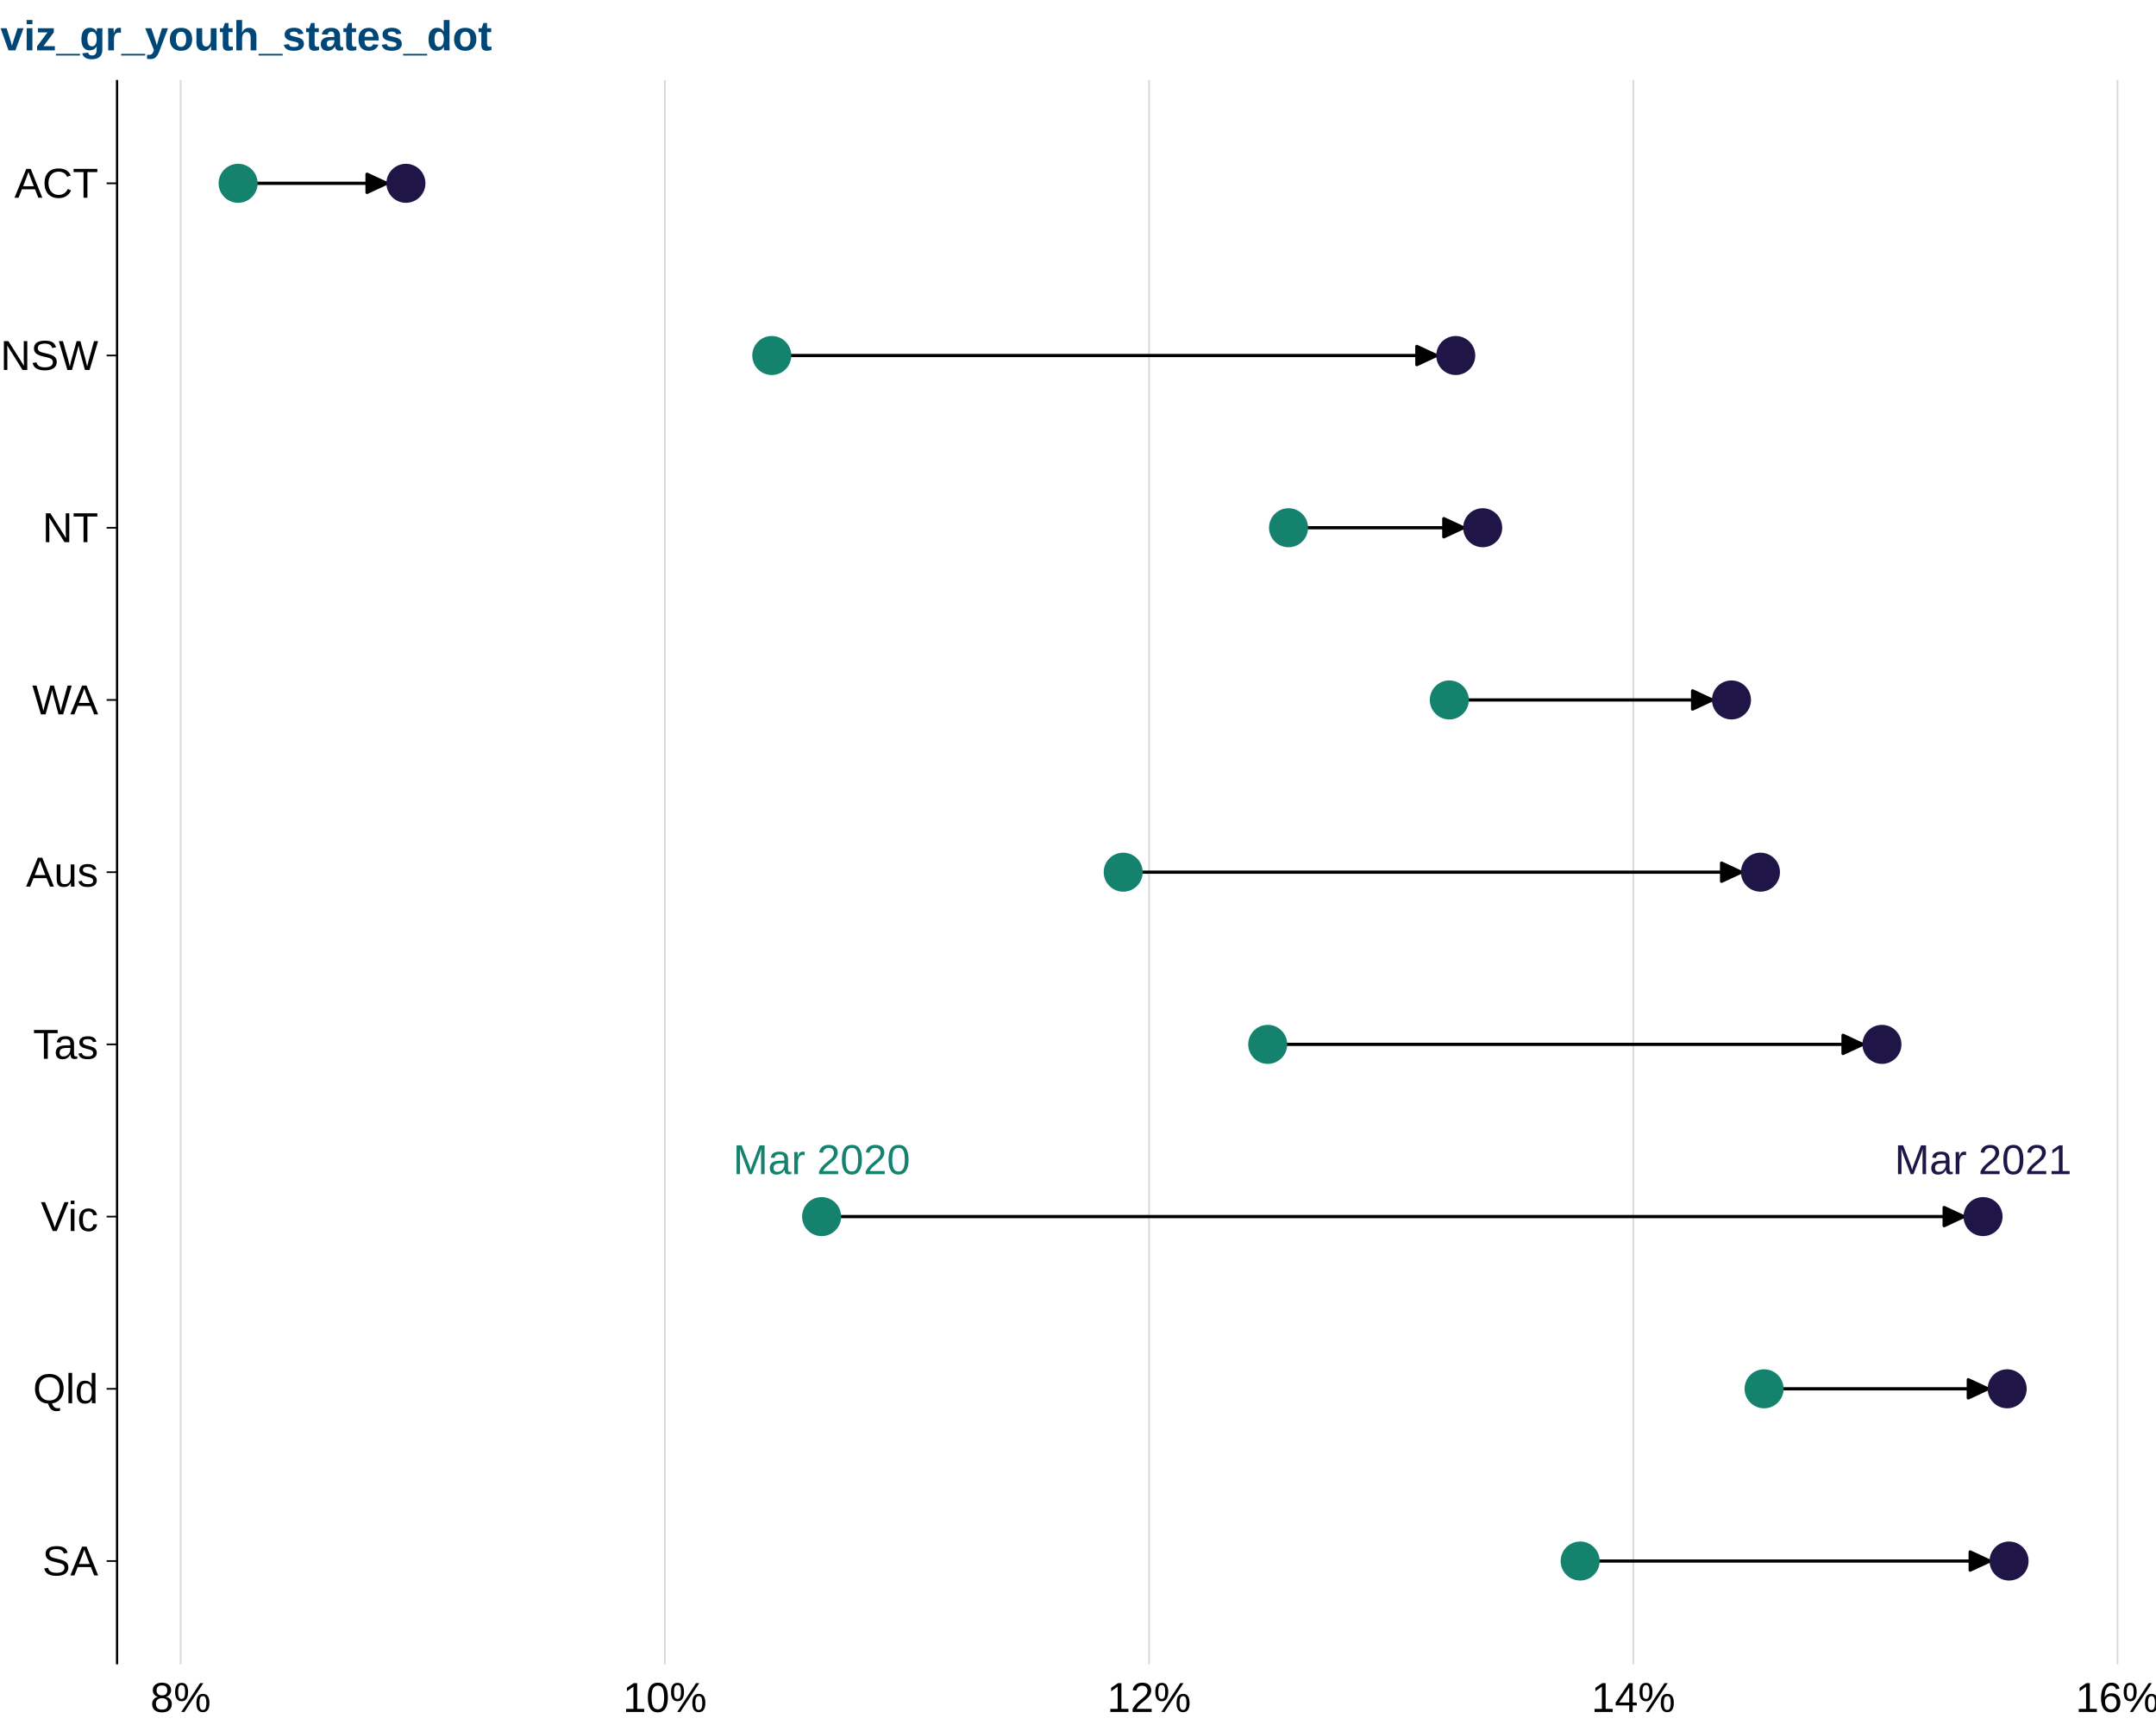
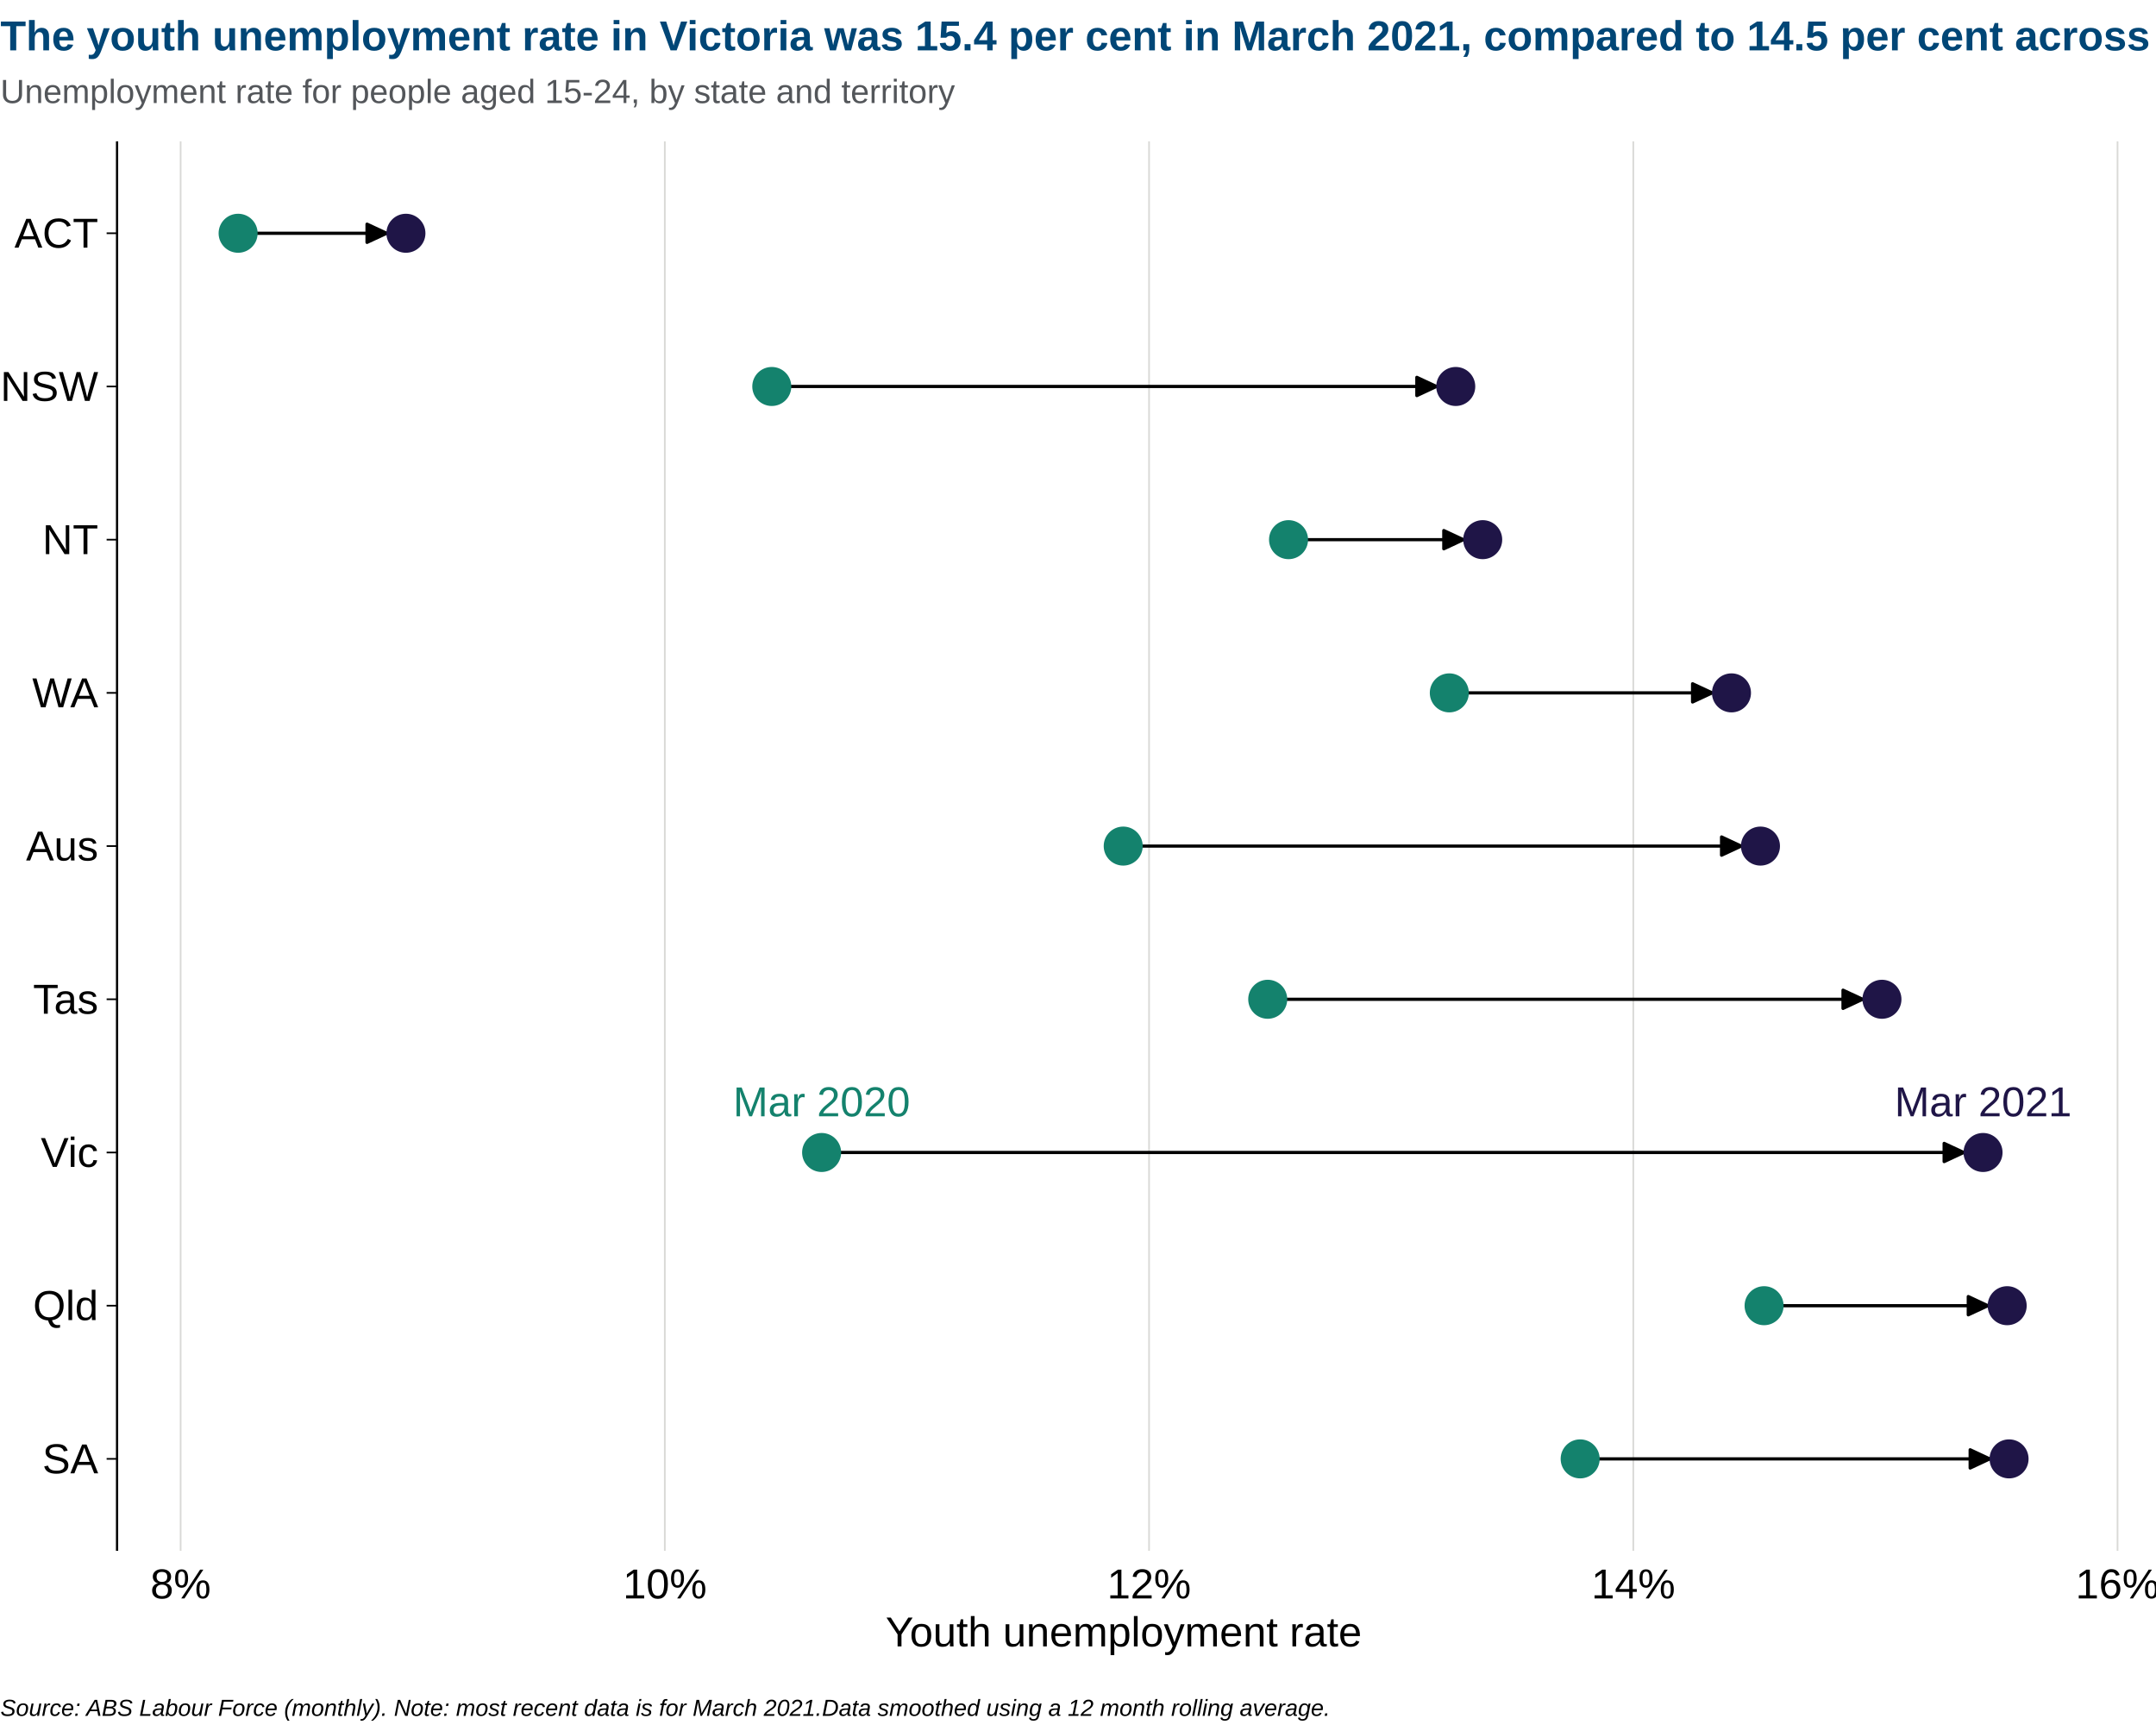
<svg xmlns="http://www.w3.org/2000/svg" viewBox="0 0 720.00 576.00">
  <defs>
    <style type="text/css">
    line, polyline, polygon, path, rect, circle {
      fill: none;
      stroke: #000000;
      stroke-linecap: round;
      stroke-linejoin: round;
      stroke-miterlimit: 10.00;
    }
  </style>
  </defs>
  <rect width="100%" height="100%" style="stroke: none; fill: #FFFFFF;" />
  <rect x="0.00" y="0.00" width="720.00" height="576.00" style="stroke-width: 0.75; stroke: none; fill: #FFFFFF;" />
  <defs>
-     <clipPath id="cpMzkuMDl8NzExLjM2fDU1NS43NXwyNi43MQ==">
-       <rect x="39.09" y="26.71" width="672.27" height="529.05" />
+     <clipPath id="cpMzkuMDl8NzExLjM2fDUxNy44NHw0Ny4yMA==">
+       <rect x="39.09" y="47.20" width="672.27" height="470.64" />
    </clipPath>
  </defs>
-   <rect x="39.09" y="26.71" width="672.27" height="529.05" style="stroke-width: 0.75; stroke: none; fill: #FFFFFF;" clip-path="url(#cpMzkuMDl8NzExLjM2fDU1NS43NXwyNi43MQ==)" />
-   <polyline points="60.32,555.75 60.32,26.71 " style="stroke-width: 0.56; stroke: #D9D9D6; stroke-linecap: butt;" clip-path="url(#cpMzkuMDl8NzExLjM2fDU1NS43NXwyNi43MQ==)" />
-   <polyline points="222.02,555.75 222.02,26.71 " style="stroke-width: 0.56; stroke: #D9D9D6; stroke-linecap: butt;" clip-path="url(#cpMzkuMDl8NzExLjM2fDU1NS43NXwyNi43MQ==)" />
-   <polyline points="383.73,555.75 383.73,26.71 " style="stroke-width: 0.56; stroke: #D9D9D6; stroke-linecap: butt;" clip-path="url(#cpMzkuMDl8NzExLjM2fDU1NS43NXwyNi43MQ==)" />
-   <polyline points="545.44,555.75 545.44,26.71 " style="stroke-width: 0.56; stroke: #D9D9D6; stroke-linecap: butt;" clip-path="url(#cpMzkuMDl8NzExLjM2fDU1NS43NXwyNi43MQ==)" />
-   <polyline points="707.15,555.75 707.15,26.71 " style="stroke-width: 0.56; stroke: #D9D9D6; stroke-linecap: butt;" clip-path="url(#cpMzkuMDl8NzExLjM2fDU1NS43NXwyNi43MQ==)" />
-   <line x1="79.52" y1="61.21" x2="129.09" y2="61.21" style="stroke-width: 1.07; stroke-linecap: butt;" clip-path="url(#cpMzkuMDl8NzExLjM2fDU1NS43NXwyNi43MQ==)" />
-   <polygon points="122.57,64.25 129.09,61.21 122.57,58.17 " style="stroke-width: 1.07; stroke-linecap: butt; fill: #000000;" clip-path="url(#cpMzkuMDl8NzExLjM2fDU1NS43NXwyNi43MQ==)" />
-   <line x1="375.10" y1="291.23" x2="581.45" y2="291.23" style="stroke-width: 1.07; stroke-linecap: butt;" clip-path="url(#cpMzkuMDl8NzExLjM2fDU1NS43NXwyNi43MQ==)" />
-   <polygon points="574.92,294.27 581.45,291.23 574.92,288.19 " style="stroke-width: 1.07; stroke-linecap: butt; fill: #000000;" clip-path="url(#cpMzkuMDl8NzExLjM2fDU1NS43NXwyNi43MQ==)" />
-   <line x1="257.74" y1="118.71" x2="479.68" y2="118.71" style="stroke-width: 1.07; stroke-linecap: butt;" clip-path="url(#cpMzkuMDl8NzExLjM2fDU1NS43NXwyNi43MQ==)" />
-   <polygon points="473.16,121.76 479.68,118.71 473.16,115.67 " style="stroke-width: 1.07; stroke-linecap: butt; fill: #000000;" clip-path="url(#cpMzkuMDl8NzExLjM2fDU1NS43NXwyNi43MQ==)" />
-   <line x1="430.31" y1="176.22" x2="488.68" y2="176.22" style="stroke-width: 1.07; stroke-linecap: butt;" clip-path="url(#cpMzkuMDl8NzExLjM2fDU1NS43NXwyNi43MQ==)" />
-   <polygon points="482.16,179.26 488.68,176.22 482.16,173.18 " style="stroke-width: 1.07; stroke-linecap: butt; fill: #000000;" clip-path="url(#cpMzkuMDl8NzExLjM2fDU1NS43NXwyNi43MQ==)" />
-   <line x1="589.12" y1="463.74" x2="663.83" y2="463.74" style="stroke-width: 1.07; stroke-linecap: butt;" clip-path="url(#cpMzkuMDl8NzExLjM2fDU1NS43NXwyNi43MQ==)" />
-   <polygon points="657.31,466.79 663.83,463.74 657.31,460.70 " style="stroke-width: 1.07; stroke-linecap: butt; fill: #000000;" clip-path="url(#cpMzkuMDl8NzExLjM2fDU1NS43NXwyNi43MQ==)" />
-   <line x1="527.70" y1="521.25" x2="664.46" y2="521.25" style="stroke-width: 1.07; stroke-linecap: butt;" clip-path="url(#cpMzkuMDl8NzExLjM2fDU1NS43NXwyNi43MQ==)" />
-   <polygon points="657.94,524.29 664.46,521.25 657.94,518.21 " style="stroke-width: 1.07; stroke-linecap: butt; fill: #000000;" clip-path="url(#cpMzkuMDl8NzExLjM2fDU1NS43NXwyNi43MQ==)" />
-   <line x1="423.36" y1="348.73" x2="622.01" y2="348.73" style="stroke-width: 1.07; stroke-linecap: butt;" clip-path="url(#cpMzkuMDl8NzExLjM2fDU1NS43NXwyNi43MQ==)" />
-   <polygon points="615.48,351.78 622.01,348.73 615.48,345.69 " style="stroke-width: 1.07; stroke-linecap: butt; fill: #000000;" clip-path="url(#cpMzkuMDl8NzExLjM2fDU1NS43NXwyNi43MQ==)" />
-   <line x1="274.38" y1="406.24" x2="655.77" y2="406.24" style="stroke-width: 1.07; stroke-linecap: butt;" clip-path="url(#cpMzkuMDl8NzExLjM2fDU1NS43NXwyNi43MQ==)" />
-   <polygon points="649.25,409.28 655.77,406.24 649.25,403.20 " style="stroke-width: 1.07; stroke-linecap: butt; fill: #000000;" clip-path="url(#cpMzkuMDl8NzExLjM2fDU1NS43NXwyNi43MQ==)" />
-   <line x1="484.00" y1="233.72" x2="571.76" y2="233.72" style="stroke-width: 1.07; stroke-linecap: butt;" clip-path="url(#cpMzkuMDl8NzExLjM2fDU1NS43NXwyNi43MQ==)" />
-   <polygon points="565.24,236.77 571.76,233.72 565.24,230.68 " style="stroke-width: 1.07; stroke-linecap: butt; fill: #000000;" clip-path="url(#cpMzkuMDl8NzExLjM2fDU1NS43NXwyNi43MQ==)" />
-   <circle cx="375.10" cy="291.23" r="4.62pt" style="stroke-width: 0.71; stroke: #14826D; fill: #14826D;" clip-path="url(#cpMzkuMDl8NzExLjM2fDU1NS43NXwyNi43MQ==)" />
-   <circle cx="587.91" cy="291.23" r="4.62pt" style="stroke-width: 0.71; stroke: #1F1547; fill: #1F1547;" clip-path="url(#cpMzkuMDl8NzExLjM2fDU1NS43NXwyNi43MQ==)" />
-   <circle cx="257.74" cy="118.71" r="4.62pt" style="stroke-width: 0.71; stroke: #14826D; fill: #14826D;" clip-path="url(#cpMzkuMDl8NzExLjM2fDU1NS43NXwyNi43MQ==)" />
-   <circle cx="486.15" cy="118.71" r="4.62pt" style="stroke-width: 0.71; stroke: #1F1547; fill: #1F1547;" clip-path="url(#cpMzkuMDl8NzExLjM2fDU1NS43NXwyNi43MQ==)" />
-   <circle cx="589.12" cy="463.74" r="4.62pt" style="stroke-width: 0.71; stroke: #14826D; fill: #14826D;" clip-path="url(#cpMzkuMDl8NzExLjM2fDU1NS43NXwyNi43MQ==)" />
-   <circle cx="670.30" cy="463.74" r="4.62pt" style="stroke-width: 0.71; stroke: #1F1547; fill: #1F1547;" clip-path="url(#cpMzkuMDl8NzExLjM2fDU1NS43NXwyNi43MQ==)" />
-   <circle cx="423.36" cy="348.73" r="4.62pt" style="stroke-width: 0.71; stroke: #14826D; fill: #14826D;" clip-path="url(#cpMzkuMDl8NzExLjM2fDU1NS43NXwyNi43MQ==)" />
-   <circle cx="628.48" cy="348.73" r="4.62pt" style="stroke-width: 0.71; stroke: #1F1547; fill: #1F1547;" clip-path="url(#cpMzkuMDl8NzExLjM2fDU1NS43NXwyNi43MQ==)" />
-   <circle cx="79.52" cy="61.21" r="4.62pt" style="stroke-width: 0.71; stroke: #14826D; fill: #14826D;" clip-path="url(#cpMzkuMDl8NzExLjM2fDU1NS43NXwyNi43MQ==)" />
-   <circle cx="135.56" cy="61.21" r="4.62pt" style="stroke-width: 0.71; stroke: #1F1547; fill: #1F1547;" clip-path="url(#cpMzkuMDl8NzExLjM2fDU1NS43NXwyNi43MQ==)" />
-   <circle cx="484.00" cy="233.72" r="4.62pt" style="stroke-width: 0.71; stroke: #14826D; fill: #14826D;" clip-path="url(#cpMzkuMDl8NzExLjM2fDU1NS43NXwyNi43MQ==)" />
-   <circle cx="578.23" cy="233.72" r="4.62pt" style="stroke-width: 0.71; stroke: #1F1547; fill: #1F1547;" clip-path="url(#cpMzkuMDl8NzExLjM2fDU1NS43NXwyNi43MQ==)" />
-   <circle cx="430.31" cy="176.22" r="4.62pt" style="stroke-width: 0.71; stroke: #14826D; fill: #14826D;" clip-path="url(#cpMzkuMDl8NzExLjM2fDU1NS43NXwyNi43MQ==)" />
-   <circle cx="495.15" cy="176.22" r="4.62pt" style="stroke-width: 0.71; stroke: #1F1547; fill: #1F1547;" clip-path="url(#cpMzkuMDl8NzExLjM2fDU1NS43NXwyNi43MQ==)" />
-   <circle cx="274.38" cy="406.24" r="4.62pt" style="stroke-width: 0.71; stroke: #14826D; fill: #14826D;" clip-path="url(#cpMzkuMDl8NzExLjM2fDU1NS43NXwyNi43MQ==)" />
-   <circle cx="662.24" cy="406.24" r="4.62pt" style="stroke-width: 0.71; stroke: #1F1547; fill: #1F1547;" clip-path="url(#cpMzkuMDl8NzExLjM2fDU1NS43NXwyNi43MQ==)" />
-   <circle cx="527.70" cy="521.25" r="4.62pt" style="stroke-width: 0.71; stroke: #14826D; fill: #14826D;" clip-path="url(#cpMzkuMDl8NzExLjM2fDU1NS43NXwyNi43MQ==)" />
-   <circle cx="670.93" cy="521.25" r="4.62pt" style="stroke-width: 0.71; stroke: #1F1547; fill: #1F1547;" clip-path="url(#cpMzkuMDl8NzExLjM2fDU1NS43NXwyNi43MQ==)" />
-   <g clip-path="url(#cpMzkuMDl8NzExLjM2fDU1NS43NXwyNi43MQ==)">
-     <text x="244.82" y="392.07" style="font-size: 14.00px; fill: #14826D; font-family: Liberation Sans;" textLength="59.11px" lengthAdjust="spacingAndGlyphs">Mar 2020</text>
+   <rect x="39.09" y="47.20" width="672.27" height="470.64" style="stroke-width: 0.75; stroke: none; fill: #FFFFFF;" clip-path="url(#cpMzkuMDl8NzExLjM2fDUxNy44NHw0Ny4yMA==)" />
+   <polyline points="60.32,517.84 60.32,47.20 " style="stroke-width: 0.56; stroke: #D9D9D6; stroke-linecap: butt;" clip-path="url(#cpMzkuMDl8NzExLjM2fDUxNy44NHw0Ny4yMA==)" />
+   <polyline points="222.02,517.84 222.02,47.20 " style="stroke-width: 0.56; stroke: #D9D9D6; stroke-linecap: butt;" clip-path="url(#cpMzkuMDl8NzExLjM2fDUxNy44NHw0Ny4yMA==)" />
+   <polyline points="383.73,517.84 383.73,47.20 " style="stroke-width: 0.56; stroke: #D9D9D6; stroke-linecap: butt;" clip-path="url(#cpMzkuMDl8NzExLjM2fDUxNy44NHw0Ny4yMA==)" />
+   <polyline points="545.44,517.84 545.44,47.20 " style="stroke-width: 0.56; stroke: #D9D9D6; stroke-linecap: butt;" clip-path="url(#cpMzkuMDl8NzExLjM2fDUxNy44NHw0Ny4yMA==)" />
+   <polyline points="707.15,517.84 707.15,47.20 " style="stroke-width: 0.56; stroke: #D9D9D6; stroke-linecap: butt;" clip-path="url(#cpMzkuMDl8NzExLjM2fDUxNy44NHw0Ny4yMA==)" />
+   <line x1="79.52" y1="77.89" x2="129.09" y2="77.89" style="stroke-width: 1.07; stroke-linecap: butt;" clip-path="url(#cpMzkuMDl8NzExLjM2fDUxNy44NHw0Ny4yMA==)" />
+   <polygon points="122.57,80.93 129.09,77.89 122.57,74.85 " style="stroke-width: 1.07; stroke-linecap: butt; fill: #000000;" clip-path="url(#cpMzkuMDl8NzExLjM2fDUxNy44NHw0Ny4yMA==)" />
+   <line x1="375.10" y1="282.52" x2="581.45" y2="282.52" style="stroke-width: 1.07; stroke-linecap: butt;" clip-path="url(#cpMzkuMDl8NzExLjM2fDUxNy44NHw0Ny4yMA==)" />
+   <polygon points="574.92,285.56 581.45,282.52 574.92,279.47 " style="stroke-width: 1.07; stroke-linecap: butt; fill: #000000;" clip-path="url(#cpMzkuMDl8NzExLjM2fDUxNy44NHw0Ny4yMA==)" />
+   <line x1="257.74" y1="129.05" x2="479.68" y2="129.05" style="stroke-width: 1.07; stroke-linecap: butt;" clip-path="url(#cpMzkuMDl8NzExLjM2fDUxNy44NHw0Ny4yMA==)" />
+   <polygon points="473.16,132.09 479.68,129.05 473.16,126.00 " style="stroke-width: 1.07; stroke-linecap: butt; fill: #000000;" clip-path="url(#cpMzkuMDl8NzExLjM2fDUxNy44NHw0Ny4yMA==)" />
+   <line x1="430.31" y1="180.20" x2="488.68" y2="180.20" style="stroke-width: 1.07; stroke-linecap: butt;" clip-path="url(#cpMzkuMDl8NzExLjM2fDUxNy44NHw0Ny4yMA==)" />
+   <polygon points="482.16,183.25 488.68,180.20 482.16,177.16 " style="stroke-width: 1.07; stroke-linecap: butt; fill: #000000;" clip-path="url(#cpMzkuMDl8NzExLjM2fDUxNy44NHw0Ny4yMA==)" />
+   <line x1="589.12" y1="435.99" x2="663.83" y2="435.99" style="stroke-width: 1.07; stroke-linecap: butt;" clip-path="url(#cpMzkuMDl8NzExLjM2fDUxNy44NHw0Ny4yMA==)" />
+   <polygon points="657.31,439.03 663.83,435.99 657.31,432.94 " style="stroke-width: 1.07; stroke-linecap: butt; fill: #000000;" clip-path="url(#cpMzkuMDl8NzExLjM2fDUxNy44NHw0Ny4yMA==)" />
+   <line x1="527.70" y1="487.14" x2="664.46" y2="487.14" style="stroke-width: 1.07; stroke-linecap: butt;" clip-path="url(#cpMzkuMDl8NzExLjM2fDUxNy44NHw0Ny4yMA==)" />
+   <polygon points="657.94,490.19 664.46,487.14 657.94,484.10 " style="stroke-width: 1.07; stroke-linecap: butt; fill: #000000;" clip-path="url(#cpMzkuMDl8NzExLjM2fDUxNy44NHw0Ny4yMA==)" />
+   <line x1="423.36" y1="333.67" x2="622.01" y2="333.67" style="stroke-width: 1.07; stroke-linecap: butt;" clip-path="url(#cpMzkuMDl8NzExLjM2fDUxNy44NHw0Ny4yMA==)" />
+   <polygon points="615.48,336.72 622.01,333.67 615.48,330.63 " style="stroke-width: 1.07; stroke-linecap: butt; fill: #000000;" clip-path="url(#cpMzkuMDl8NzExLjM2fDUxNy44NHw0Ny4yMA==)" />
+   <line x1="274.38" y1="384.83" x2="655.77" y2="384.83" style="stroke-width: 1.07; stroke-linecap: butt;" clip-path="url(#cpMzkuMDl8NzExLjM2fDUxNy44NHw0Ny4yMA==)" />
+   <polygon points="649.25,387.87 655.77,384.83 649.25,381.79 " style="stroke-width: 1.07; stroke-linecap: butt; fill: #000000;" clip-path="url(#cpMzkuMDl8NzExLjM2fDUxNy44NHw0Ny4yMA==)" />
+   <line x1="484.00" y1="231.36" x2="571.76" y2="231.36" style="stroke-width: 1.07; stroke-linecap: butt;" clip-path="url(#cpMzkuMDl8NzExLjM2fDUxNy44NHw0Ny4yMA==)" />
+   <polygon points="565.24,234.40 571.76,231.36 565.24,228.32 " style="stroke-width: 1.07; stroke-linecap: butt; fill: #000000;" clip-path="url(#cpMzkuMDl8NzExLjM2fDUxNy44NHw0Ny4yMA==)" />
+   <circle cx="375.10" cy="282.52" r="4.62pt" style="stroke-width: 0.71; stroke: #14826D; fill: #14826D;" clip-path="url(#cpMzkuMDl8NzExLjM2fDUxNy44NHw0Ny4yMA==)" />
+   <circle cx="587.91" cy="282.52" r="4.62pt" style="stroke-width: 0.71; stroke: #1F1547; fill: #1F1547;" clip-path="url(#cpMzkuMDl8NzExLjM2fDUxNy44NHw0Ny4yMA==)" />
+   <circle cx="257.74" cy="129.05" r="4.62pt" style="stroke-width: 0.71; stroke: #14826D; fill: #14826D;" clip-path="url(#cpMzkuMDl8NzExLjM2fDUxNy44NHw0Ny4yMA==)" />
+   <circle cx="486.15" cy="129.05" r="4.62pt" style="stroke-width: 0.71; stroke: #1F1547; fill: #1F1547;" clip-path="url(#cpMzkuMDl8NzExLjM2fDUxNy44NHw0Ny4yMA==)" />
+   <circle cx="589.12" cy="435.99" r="4.62pt" style="stroke-width: 0.71; stroke: #14826D; fill: #14826D;" clip-path="url(#cpMzkuMDl8NzExLjM2fDUxNy44NHw0Ny4yMA==)" />
+   <circle cx="670.30" cy="435.99" r="4.62pt" style="stroke-width: 0.71; stroke: #1F1547; fill: #1F1547;" clip-path="url(#cpMzkuMDl8NzExLjM2fDUxNy44NHw0Ny4yMA==)" />
+   <circle cx="423.36" cy="333.67" r="4.62pt" style="stroke-width: 0.71; stroke: #14826D; fill: #14826D;" clip-path="url(#cpMzkuMDl8NzExLjM2fDUxNy44NHw0Ny4yMA==)" />
+   <circle cx="628.48" cy="333.67" r="4.62pt" style="stroke-width: 0.71; stroke: #1F1547; fill: #1F1547;" clip-path="url(#cpMzkuMDl8NzExLjM2fDUxNy44NHw0Ny4yMA==)" />
+   <circle cx="79.52" cy="77.89" r="4.62pt" style="stroke-width: 0.71; stroke: #14826D; fill: #14826D;" clip-path="url(#cpMzkuMDl8NzExLjM2fDUxNy44NHw0Ny4yMA==)" />
+   <circle cx="135.56" cy="77.89" r="4.62pt" style="stroke-width: 0.71; stroke: #1F1547; fill: #1F1547;" clip-path="url(#cpMzkuMDl8NzExLjM2fDUxNy44NHw0Ny4yMA==)" />
+   <circle cx="484.00" cy="231.36" r="4.62pt" style="stroke-width: 0.71; stroke: #14826D; fill: #14826D;" clip-path="url(#cpMzkuMDl8NzExLjM2fDUxNy44NHw0Ny4yMA==)" />
+   <circle cx="578.23" cy="231.36" r="4.62pt" style="stroke-width: 0.71; stroke: #1F1547; fill: #1F1547;" clip-path="url(#cpMzkuMDl8NzExLjM2fDUxNy44NHw0Ny4yMA==)" />
+   <circle cx="430.31" cy="180.20" r="4.62pt" style="stroke-width: 0.71; stroke: #14826D; fill: #14826D;" clip-path="url(#cpMzkuMDl8NzExLjM2fDUxNy44NHw0Ny4yMA==)" />
+   <circle cx="495.15" cy="180.20" r="4.62pt" style="stroke-width: 0.71; stroke: #1F1547; fill: #1F1547;" clip-path="url(#cpMzkuMDl8NzExLjM2fDUxNy44NHw0Ny4yMA==)" />
+   <circle cx="274.38" cy="384.83" r="4.62pt" style="stroke-width: 0.71; stroke: #14826D; fill: #14826D;" clip-path="url(#cpMzkuMDl8NzExLjM2fDUxNy44NHw0Ny4yMA==)" />
+   <circle cx="662.24" cy="384.83" r="4.62pt" style="stroke-width: 0.71; stroke: #1F1547; fill: #1F1547;" clip-path="url(#cpMzkuMDl8NzExLjM2fDUxNy44NHw0Ny4yMA==)" />
+   <circle cx="527.70" cy="487.14" r="4.62pt" style="stroke-width: 0.71; stroke: #14826D; fill: #14826D;" clip-path="url(#cpMzkuMDl8NzExLjM2fDUxNy44NHw0Ny4yMA==)" />
+   <circle cx="670.93" cy="487.14" r="4.62pt" style="stroke-width: 0.71; stroke: #1F1547; fill: #1F1547;" clip-path="url(#cpMzkuMDl8NzExLjM2fDUxNy44NHw0Ny4yMA==)" />
+   <g clip-path="url(#cpMzkuMDl8NzExLjM2fDUxNy44NHw0Ny4yMA==)">
+     <text x="244.82" y="372.76" style="font-size: 14.00px; fill: #14826D; font-family: Liberation Sans;" textLength="59.11px" lengthAdjust="spacingAndGlyphs">Mar 2020</text>
  </g>
-   <g clip-path="url(#cpMzkuMDl8NzExLjM2fDU1NS43NXwyNi43MQ==)">
-     <text x="632.69" y="392.07" style="font-size: 14.00px; fill: #1F1547; font-family: Liberation Sans;" textLength="59.11px" lengthAdjust="spacingAndGlyphs">Mar 2021</text>
+   <g clip-path="url(#cpMzkuMDl8NzExLjM2fDUxNy44NHw0Ny4yMA==)">
+     <text x="632.69" y="372.76" style="font-size: 14.00px; fill: #1F1547; font-family: Liberation Sans;" textLength="59.11px" lengthAdjust="spacingAndGlyphs">Mar 2021</text>
  </g>
  <defs>
    <clipPath id="cpMC4wMHw3MjAuMDB8NTc2LjAwfDAuMDA=">
      <rect x="0.00" y="0.00" width="720.00" height="576.00" />
    </clipPath>
  </defs>
-   <polyline points="39.09,555.75 39.09,26.71 " style="stroke-width: 0.75; stroke-linecap: butt;" clip-path="url(#cpMC4wMHw3MjAuMDB8NTc2LjAwfDAuMDA=)" />
+   <polyline points="39.09,517.84 39.09,47.20 " style="stroke-width: 0.75; stroke-linecap: butt;" clip-path="url(#cpMC4wMHw3MjAuMDB8NTc2LjAwfDAuMDA=)" />
  <g clip-path="url(#cpMC4wMHw3MjAuMDB8NTc2LjAwfDAuMDA=)">
-     <text x="14.13" y="526.06" style="font-size: 14.00px; font-family: Liberation Sans;" textLength="18.69px" lengthAdjust="spacingAndGlyphs">SA</text>
+     <text x="14.13" y="491.96" style="font-size: 14.00px; font-family: Liberation Sans;" textLength="18.69px" lengthAdjust="spacingAndGlyphs">SA</text>
  </g>
  <g clip-path="url(#cpMC4wMHw3MjAuMDB8NTc2LjAwfDAuMDA=)">
-     <text x="11.03" y="468.56" style="font-size: 14.00px; font-family: Liberation Sans;" textLength="21.78px" lengthAdjust="spacingAndGlyphs">Qld</text>
+     <text x="11.03" y="440.80" style="font-size: 14.00px; font-family: Liberation Sans;" textLength="21.78px" lengthAdjust="spacingAndGlyphs">Qld</text>
  </g>
  <g clip-path="url(#cpMC4wMHw3MjAuMDB8NTc2LjAwfDAuMDA=)">
-     <text x="13.61" y="411.05" style="font-size: 14.00px; font-family: Liberation Sans;" textLength="19.20px" lengthAdjust="spacingAndGlyphs">Vic</text>
+     <text x="13.61" y="389.64" style="font-size: 14.00px; font-family: Liberation Sans;" textLength="19.20px" lengthAdjust="spacingAndGlyphs">Vic</text>
  </g>
  <g clip-path="url(#cpMC4wMHw3MjAuMDB8NTc2LjAwfDAuMDA=)">
-     <text x="11.03" y="353.55" style="font-size: 14.00px; font-family: Liberation Sans;" textLength="21.78px" lengthAdjust="spacingAndGlyphs">Tas</text>
+     <text x="11.03" y="338.49" style="font-size: 14.00px; font-family: Liberation Sans;" textLength="21.78px" lengthAdjust="spacingAndGlyphs">Tas</text>
  </g>
  <g clip-path="url(#cpMC4wMHw3MjAuMDB8NTc2LjAwfDAuMDA=)">
-     <text x="8.69" y="296.04" style="font-size: 14.00px; font-family: Liberation Sans;" textLength="24.12px" lengthAdjust="spacingAndGlyphs">Aus</text>
+     <text x="8.69" y="287.33" style="font-size: 14.00px; font-family: Liberation Sans;" textLength="24.12px" lengthAdjust="spacingAndGlyphs">Aus</text>
  </g>
  <g clip-path="url(#cpMC4wMHw3MjAuMDB8NTc2LjAwfDAuMDA=)">
-     <text x="10.77" y="238.54" style="font-size: 14.00px; font-family: Liberation Sans;" textLength="22.05px" lengthAdjust="spacingAndGlyphs">WA</text>
+     <text x="10.77" y="236.17" style="font-size: 14.00px; font-family: Liberation Sans;" textLength="22.05px" lengthAdjust="spacingAndGlyphs">WA</text>
  </g>
  <g clip-path="url(#cpMC4wMHw3MjAuMDB8NTc2LjAwfDAuMDA=)">
-     <text x="14.16" y="181.03" style="font-size: 14.00px; font-family: Liberation Sans;" textLength="18.66px" lengthAdjust="spacingAndGlyphs">NT</text>
+     <text x="14.16" y="185.02" style="font-size: 14.00px; font-family: Liberation Sans;" textLength="18.66px" lengthAdjust="spacingAndGlyphs">NT</text>
  </g>
  <g clip-path="url(#cpMC4wMHw3MjAuMDB8NTc2LjAwfDAuMDA=)">
-     <text x="0.14" y="123.53" style="font-size: 14.00px; font-family: Liberation Sans;" textLength="32.67px" lengthAdjust="spacingAndGlyphs">NSW</text>
+     <text x="0.14" y="133.86" style="font-size: 14.00px; font-family: Liberation Sans;" textLength="32.67px" lengthAdjust="spacingAndGlyphs">NSW</text>
  </g>
  <g clip-path="url(#cpMC4wMHw3MjAuMDB8NTc2LjAwfDAuMDA=)">
-     <text x="4.82" y="66.02" style="font-size: 14.00px; font-family: Liberation Sans;" textLength="28.00px" lengthAdjust="spacingAndGlyphs">ACT</text>
+     <text x="4.82" y="82.70" style="font-size: 14.00px; font-family: Liberation Sans;" textLength="28.00px" lengthAdjust="spacingAndGlyphs">ACT</text>
  </g>
-   <polyline points="35.61,521.25 39.09,521.25 " style="stroke-width: 0.56; stroke-linecap: butt;" clip-path="url(#cpMC4wMHw3MjAuMDB8NTc2LjAwfDAuMDA=)" />
-   <polyline points="35.61,463.74 39.09,463.74 " style="stroke-width: 0.56; stroke-linecap: butt;" clip-path="url(#cpMC4wMHw3MjAuMDB8NTc2LjAwfDAuMDA=)" />
-   <polyline points="35.61,406.24 39.09,406.24 " style="stroke-width: 0.56; stroke-linecap: butt;" clip-path="url(#cpMC4wMHw3MjAuMDB8NTc2LjAwfDAuMDA=)" />
-   <polyline points="35.61,348.73 39.09,348.73 " style="stroke-width: 0.56; stroke-linecap: butt;" clip-path="url(#cpMC4wMHw3MjAuMDB8NTc2LjAwfDAuMDA=)" />
-   <polyline points="35.61,291.23 39.09,291.23 " style="stroke-width: 0.56; stroke-linecap: butt;" clip-path="url(#cpMC4wMHw3MjAuMDB8NTc2LjAwfDAuMDA=)" />
-   <polyline points="35.61,233.72 39.09,233.72 " style="stroke-width: 0.56; stroke-linecap: butt;" clip-path="url(#cpMC4wMHw3MjAuMDB8NTc2LjAwfDAuMDA=)" />
-   <polyline points="35.61,176.22 39.09,176.22 " style="stroke-width: 0.56; stroke-linecap: butt;" clip-path="url(#cpMC4wMHw3MjAuMDB8NTc2LjAwfDAuMDA=)" />
-   <polyline points="35.61,118.71 39.09,118.71 " style="stroke-width: 0.56; stroke-linecap: butt;" clip-path="url(#cpMC4wMHw3MjAuMDB8NTc2LjAwfDAuMDA=)" />
-   <polyline points="35.61,61.21 39.09,61.21 " style="stroke-width: 0.56; stroke-linecap: butt;" clip-path="url(#cpMC4wMHw3MjAuMDB8NTc2LjAwfDAuMDA=)" />
+   <polyline points="35.61,487.14 39.09,487.14 " style="stroke-width: 0.56; stroke-linecap: butt;" clip-path="url(#cpMC4wMHw3MjAuMDB8NTc2LjAwfDAuMDA=)" />
+   <polyline points="35.61,435.99 39.09,435.99 " style="stroke-width: 0.56; stroke-linecap: butt;" clip-path="url(#cpMC4wMHw3MjAuMDB8NTc2LjAwfDAuMDA=)" />
+   <polyline points="35.61,384.83 39.09,384.83 " style="stroke-width: 0.56; stroke-linecap: butt;" clip-path="url(#cpMC4wMHw3MjAuMDB8NTc2LjAwfDAuMDA=)" />
+   <polyline points="35.61,333.67 39.09,333.67 " style="stroke-width: 0.56; stroke-linecap: butt;" clip-path="url(#cpMC4wMHw3MjAuMDB8NTc2LjAwfDAuMDA=)" />
+   <polyline points="35.61,282.52 39.09,282.52 " style="stroke-width: 0.56; stroke-linecap: butt;" clip-path="url(#cpMC4wMHw3MjAuMDB8NTc2LjAwfDAuMDA=)" />
+   <polyline points="35.61,231.36 39.09,231.36 " style="stroke-width: 0.56; stroke-linecap: butt;" clip-path="url(#cpMC4wMHw3MjAuMDB8NTc2LjAwfDAuMDA=)" />
+   <polyline points="35.61,180.20 39.09,180.20 " style="stroke-width: 0.56; stroke-linecap: butt;" clip-path="url(#cpMC4wMHw3MjAuMDB8NTc2LjAwfDAuMDA=)" />
+   <polyline points="35.61,129.05 39.09,129.05 " style="stroke-width: 0.56; stroke-linecap: butt;" clip-path="url(#cpMC4wMHw3MjAuMDB8NTc2LjAwfDAuMDA=)" />
+   <polyline points="35.61,77.89 39.09,77.89 " style="stroke-width: 0.56; stroke-linecap: butt;" clip-path="url(#cpMC4wMHw3MjAuMDB8NTc2LjAwfDAuMDA=)" />
  <g clip-path="url(#cpMC4wMHw3MjAuMDB8NTc2LjAwfDAuMDA=)">
-     <text x="50.20" y="571.65" style="font-size: 14.00px; font-family: Liberation Sans;" textLength="20.23px" lengthAdjust="spacingAndGlyphs">8%</text>
+     <text x="50.20" y="533.74" style="font-size: 14.00px; font-family: Liberation Sans;" textLength="20.23px" lengthAdjust="spacingAndGlyphs">8%</text>
  </g>
  <g clip-path="url(#cpMC4wMHw3MjAuMDB8NTc2LjAwfDAuMDA=)">
-     <text x="208.02" y="571.65" style="font-size: 14.00px; font-family: Liberation Sans;" textLength="28.02px" lengthAdjust="spacingAndGlyphs">10%</text>
+     <text x="208.02" y="533.74" style="font-size: 14.00px; font-family: Liberation Sans;" textLength="28.02px" lengthAdjust="spacingAndGlyphs">10%</text>
  </g>
  <g clip-path="url(#cpMC4wMHw3MjAuMDB8NTc2LjAwfDAuMDA=)">
-     <text x="369.73" y="571.65" style="font-size: 14.00px; font-family: Liberation Sans;" textLength="28.02px" lengthAdjust="spacingAndGlyphs">12%</text>
+     <text x="369.73" y="533.74" style="font-size: 14.00px; font-family: Liberation Sans;" textLength="28.02px" lengthAdjust="spacingAndGlyphs">12%</text>
  </g>
  <g clip-path="url(#cpMC4wMHw3MjAuMDB8NTc2LjAwfDAuMDA=)">
-     <text x="531.44" y="571.65" style="font-size: 14.00px; font-family: Liberation Sans;" textLength="28.02px" lengthAdjust="spacingAndGlyphs">14%</text>
+     <text x="531.44" y="533.74" style="font-size: 14.00px; font-family: Liberation Sans;" textLength="28.02px" lengthAdjust="spacingAndGlyphs">14%</text>
  </g>
  <g clip-path="url(#cpMC4wMHw3MjAuMDB8NTc2LjAwfDAuMDA=)">
-     <text x="693.14" y="571.65" style="font-size: 14.00px; font-family: Liberation Sans;" textLength="28.02px" lengthAdjust="spacingAndGlyphs">16%</text>
+     <text x="693.14" y="533.74" style="font-size: 14.00px; font-family: Liberation Sans;" textLength="28.02px" lengthAdjust="spacingAndGlyphs">16%</text>
  </g>
  <g clip-path="url(#cpMC4wMHw3MjAuMDB8NTc2LjAwfDAuMDA=)">
-     <text x="0.14" y="16.82" style="font-size: 14.00px; font-weight: bold; fill: #004676; font-family: Liberation Sans;" textLength="164.06px" lengthAdjust="spacingAndGlyphs">viz_gr_youth_states_dot</text>
+     <text x="295.74" y="549.76" style="font-size: 14.00px; font-family: Liberation Sans;" textLength="158.97px" lengthAdjust="spacingAndGlyphs">Youth unemployment rate</text>
+   </g>
+   <g clip-path="url(#cpMC4wMHw3MjAuMDB8NTc2LjAwfDAuMDA=)">
+     <text x="0.14" y="34.41" style="font-size: 11.20px; fill: #53565A; font-family: Liberation Sans;" textLength="318.27px" lengthAdjust="spacingAndGlyphs">Unemployment rate for people aged 15-24, by state and territory</text>
+   </g>
+   <g clip-path="url(#cpMC4wMHw3MjAuMDB8NTc2LjAwfDAuMDA=)">
+     <text x="0.14" y="16.82" style="font-size: 14.00px; font-weight: bold; fill: #004676; font-family: Liberation Sans;" textLength="780.89px" lengthAdjust="spacingAndGlyphs">The youth unemployment rate in Victoria was 15.4 per cent in March 2021, compared to 14.5 per cent across Australia</text>
+   </g>
+   <g clip-path="url(#cpMC4wMHw3MjAuMDB8NTc2LjAwfDAuMDA=)">
+     <text x="0.14" y="572.95" style="font-size: 7.77px; font-style: italic; font-family: Liberation Sans;" textLength="443.59px" lengthAdjust="spacingAndGlyphs">Source: ABS Labour Force (monthly). Note: most recent data is for March 2021.Data smoothed using a 12 month rolling average.</text>
  </g>
</svg>
